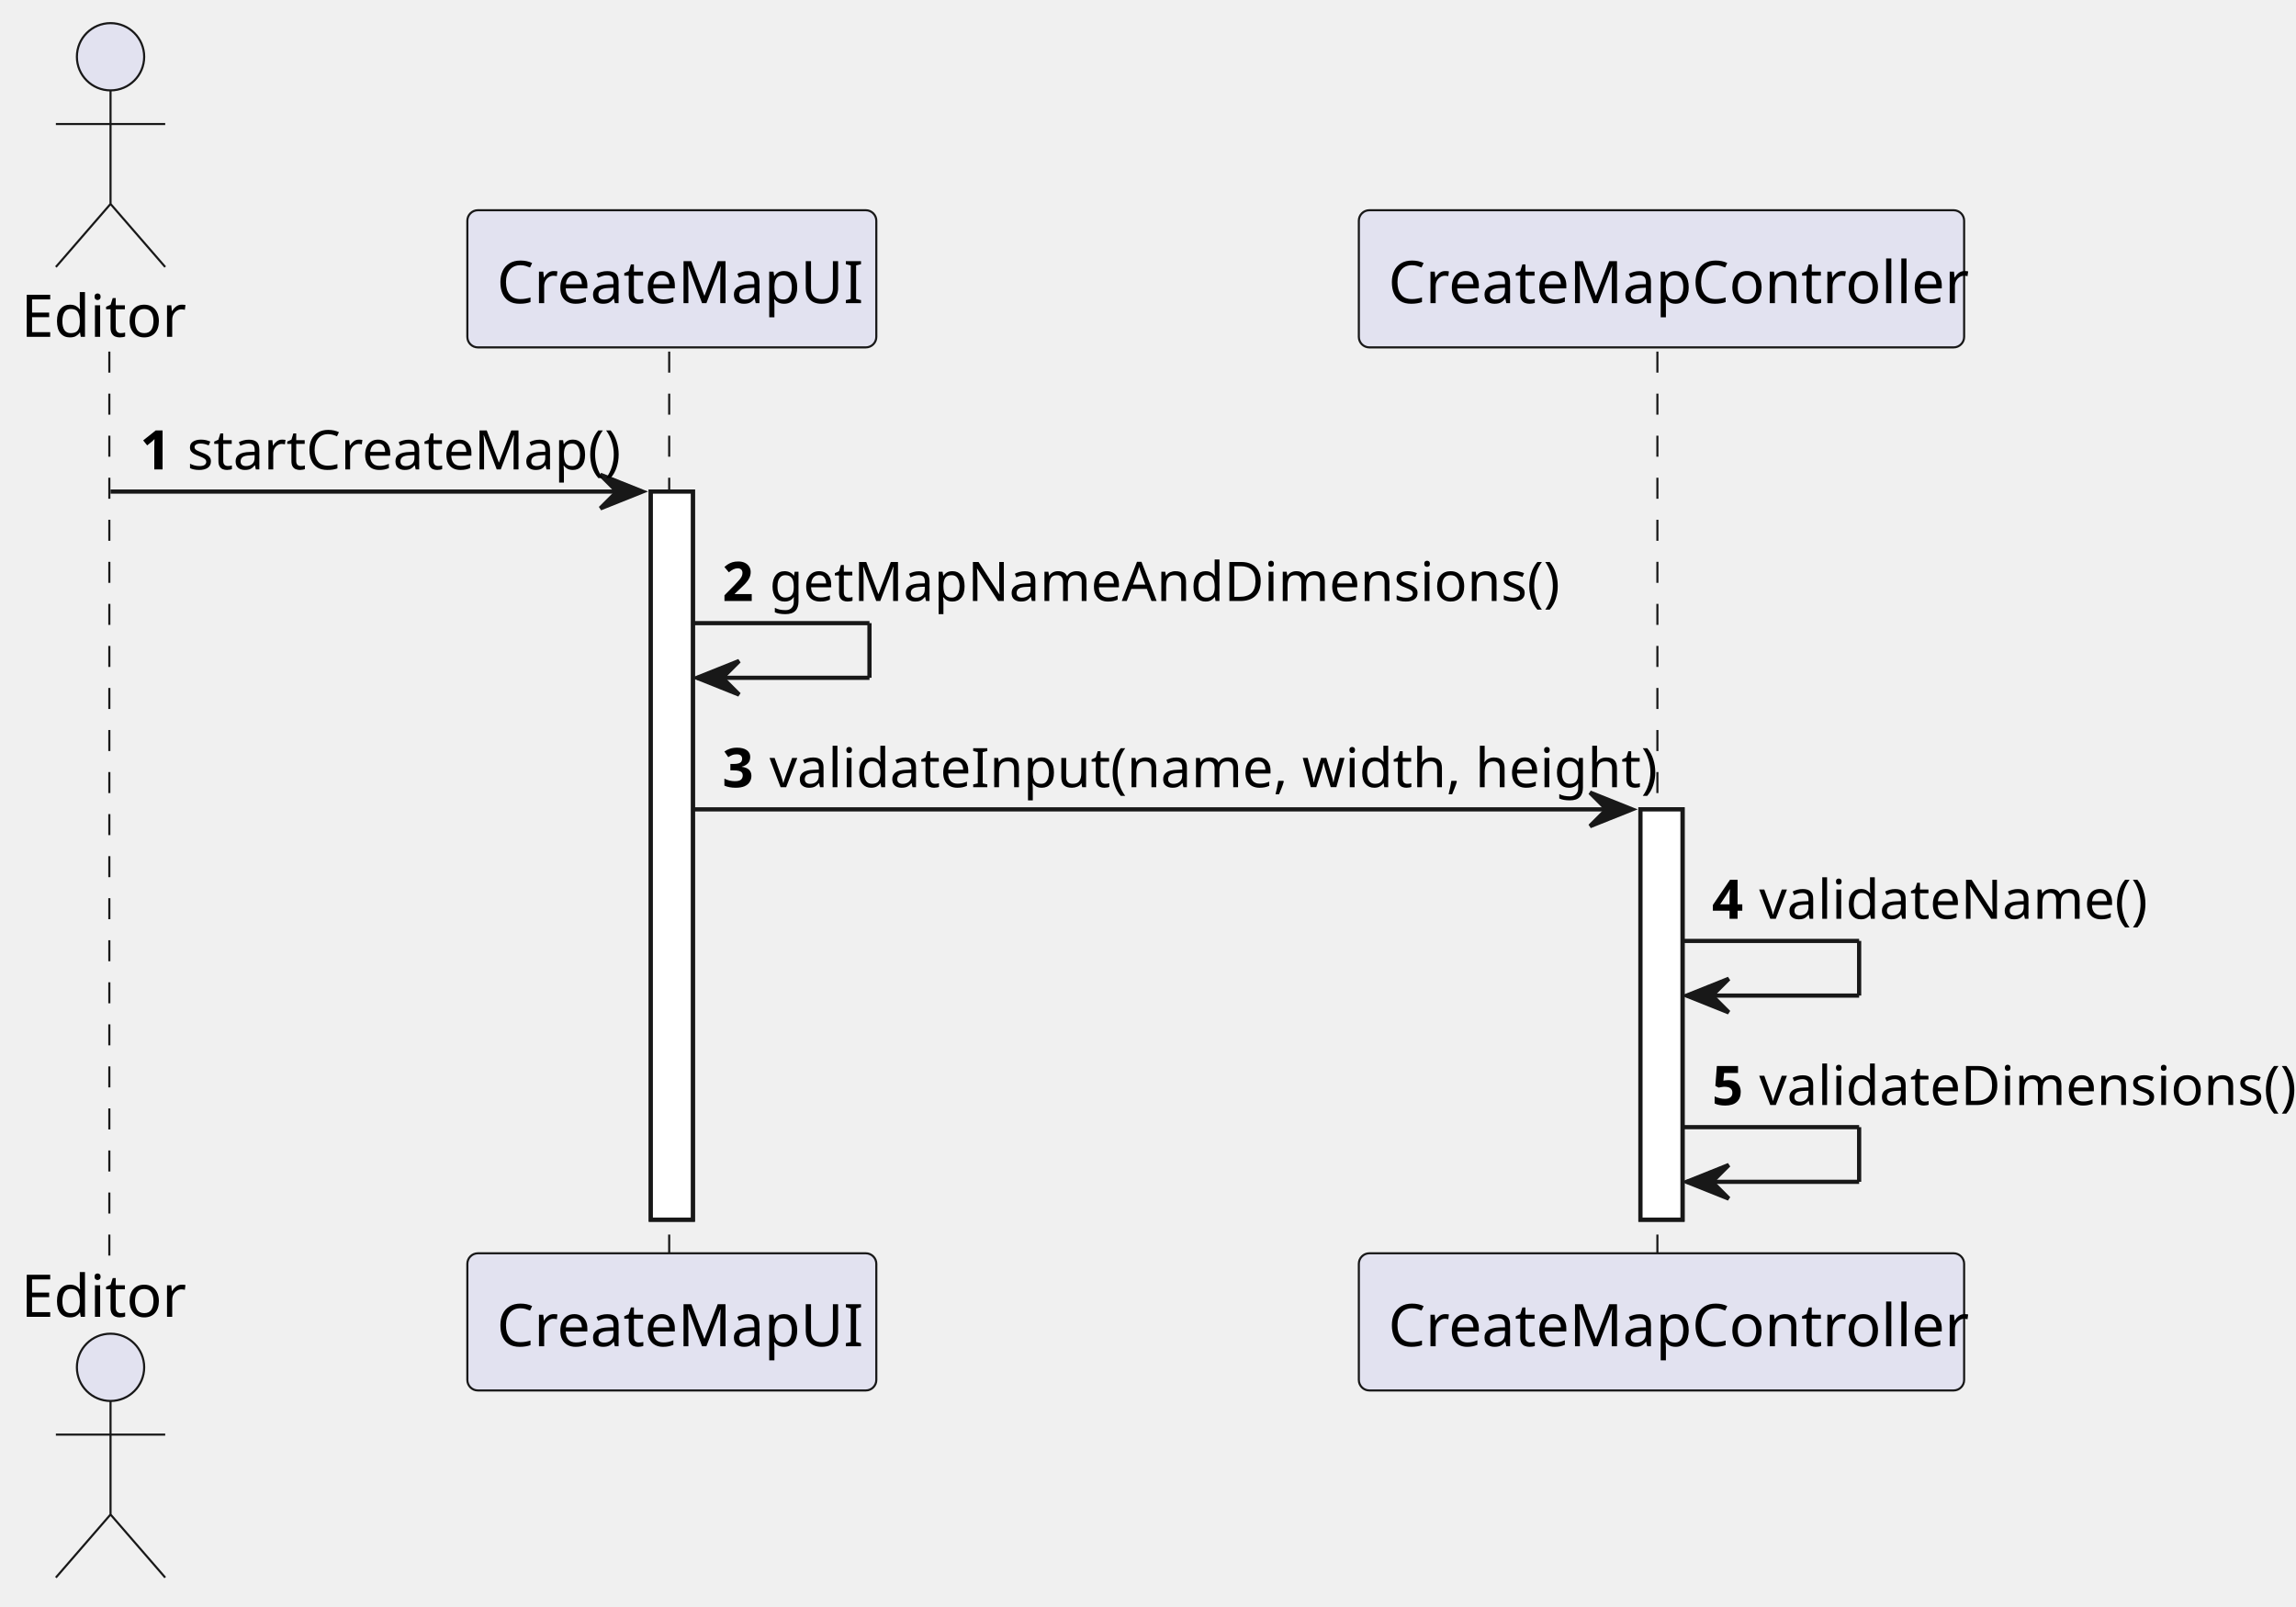
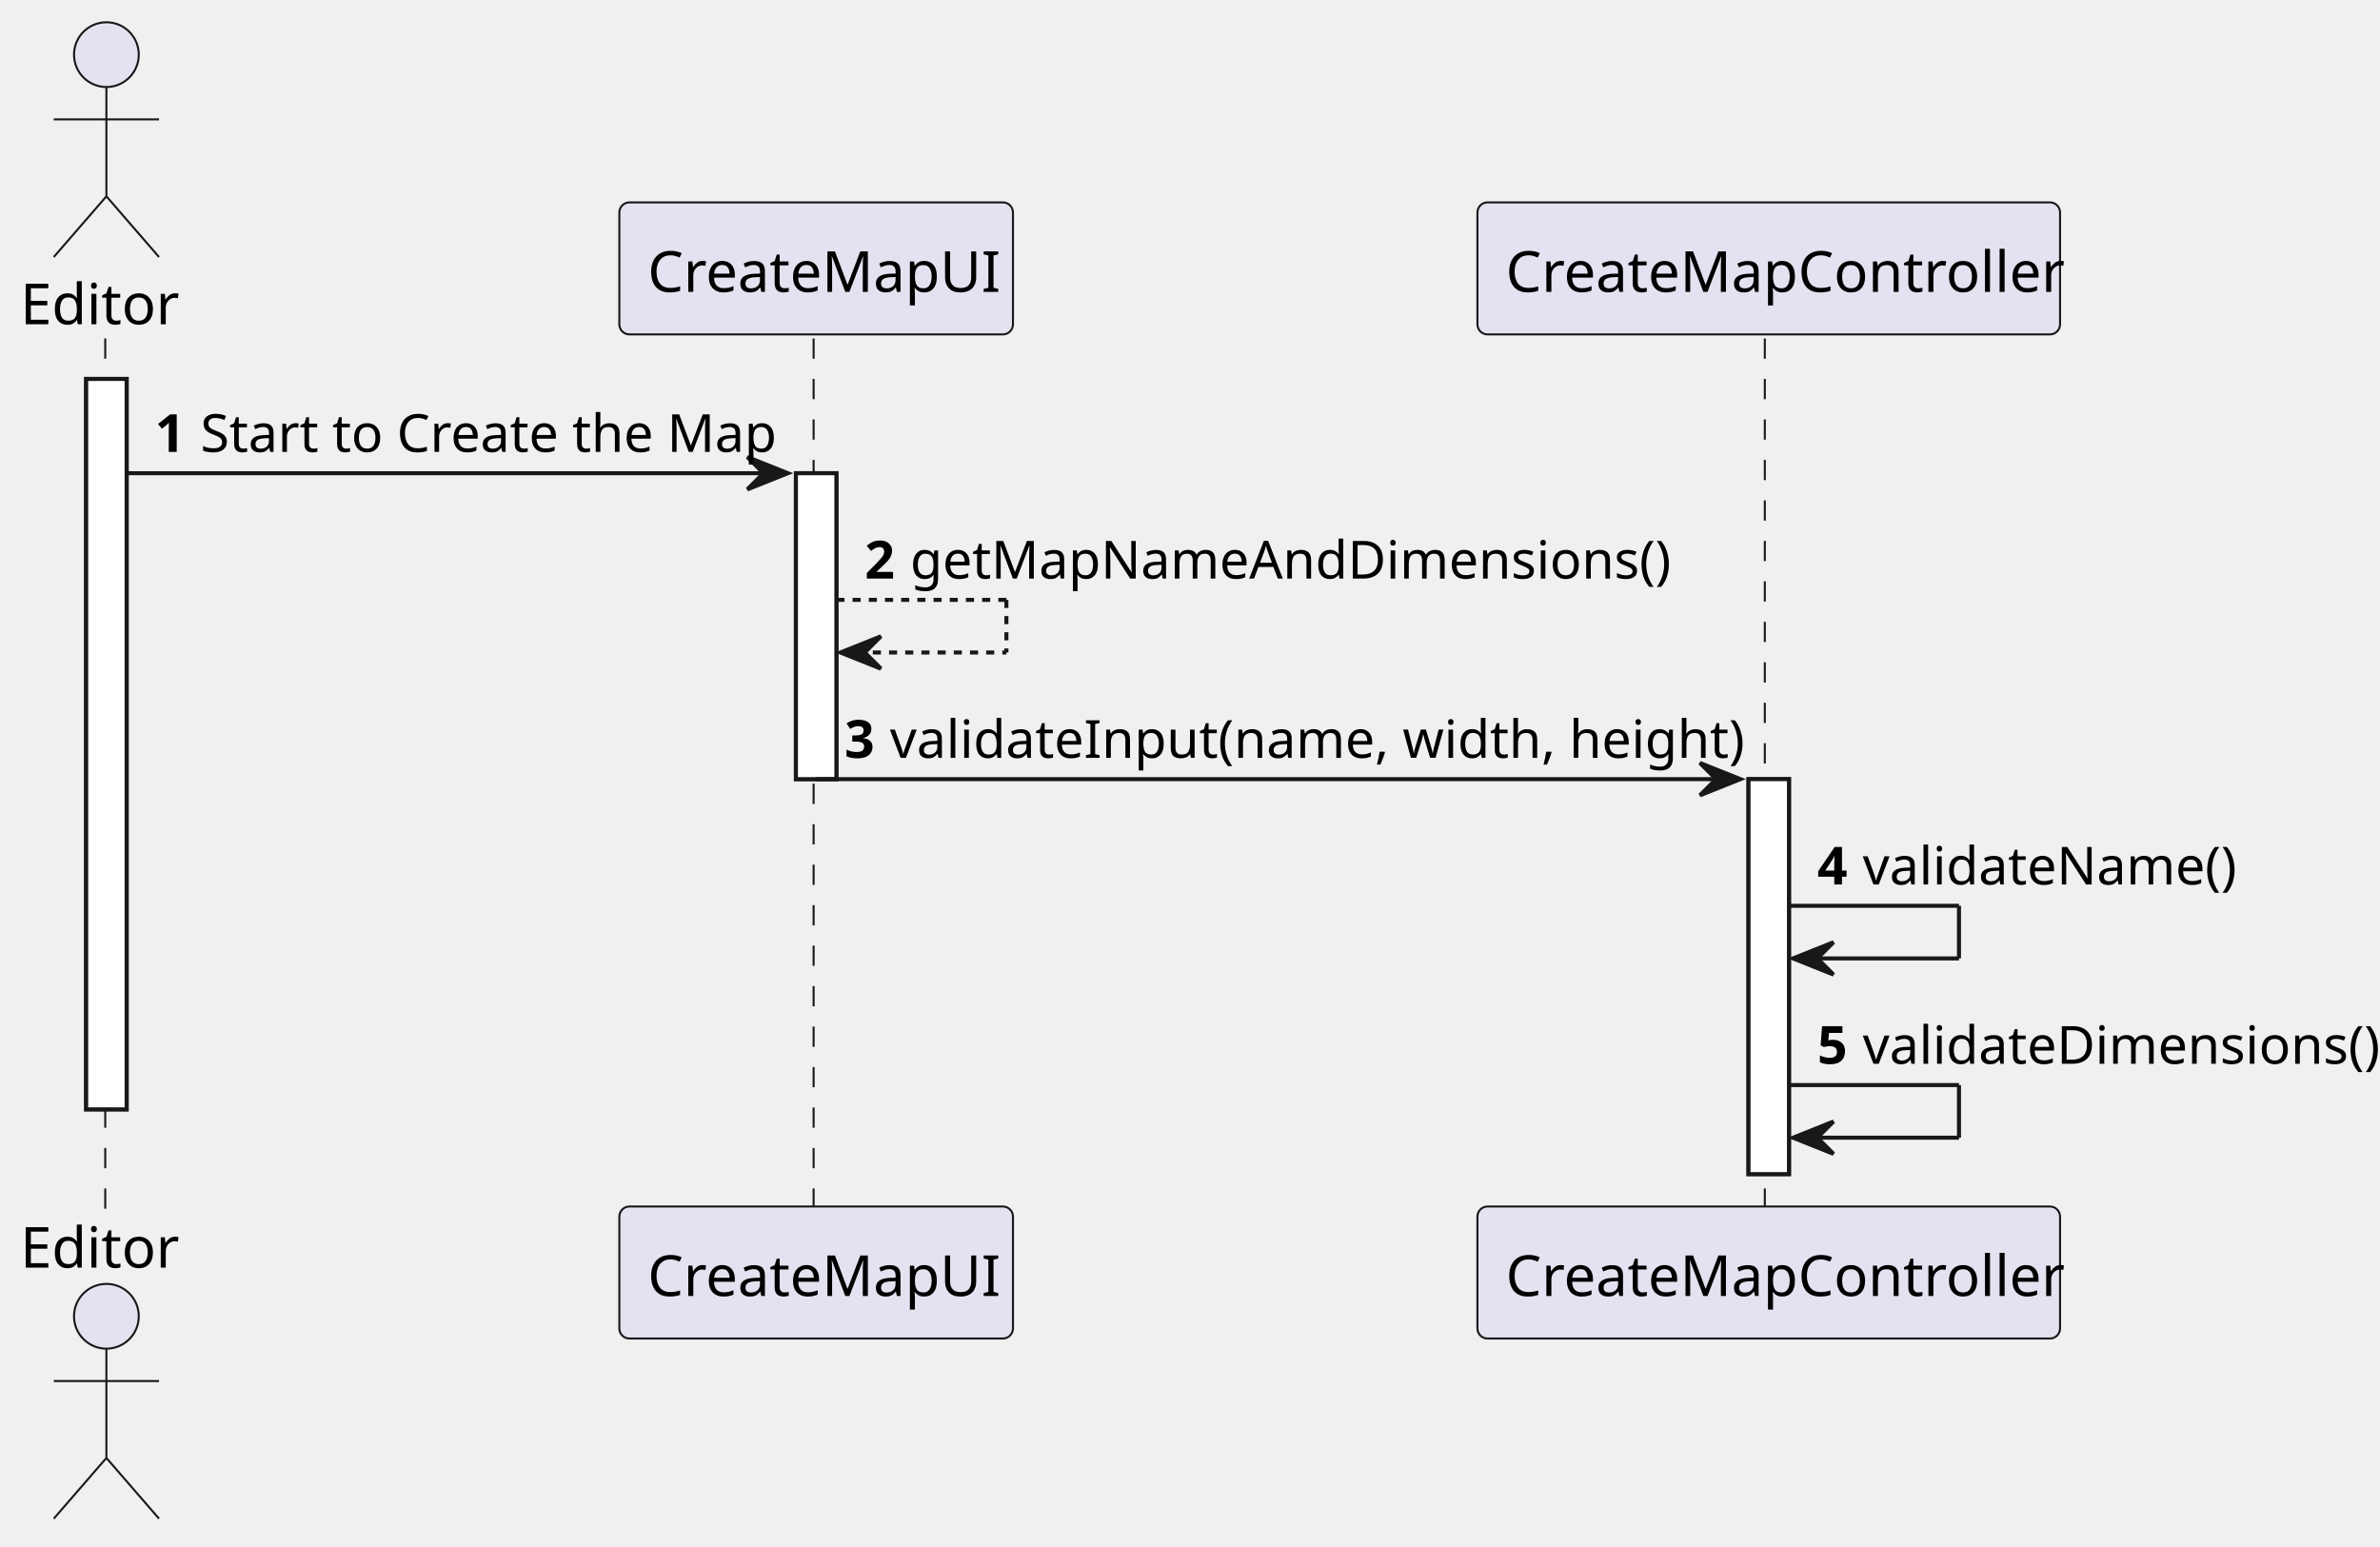
- <svg xmlns="http://www.w3.org/2000/svg" contentStyleType="text/css" height="382px" preserveAspectRatio="none" style="width:546px;height:382px;background:#FFFFFF;" version="1.1" viewBox="0 0 546 382" width="546px" zoomAndPan="magnify">
+ <svg xmlns="http://www.w3.org/2000/svg" contentStyleType="text/css" height="382px" preserveAspectRatio="none" style="width:588px;height:382px;background:#FFFFFF;" version="1.1" viewBox="0 0 588 382" width="588px" zoomAndPan="magnify">
  <defs />
  <g>
-     <rect fill="#FFFFFF" height="173.164" style="stroke:#181818;stroke-width:1.0;" width="10" x="154.765" y="116.912" />
-     <rect fill="#FFFFFF" height="97.582" style="stroke:#181818;stroke-width:1.0;" width="10" x="390.109" y="192.494" />
+     <rect fill="#FFFFFF" height="180.455" style="stroke:#181818;stroke-width:1.0;" width="10" x="21.286" y="93.621" />
+     <rect fill="#FFFFFF" height="75.582" style="stroke:#181818;stroke-width:1.0;" width="10" x="196.639" y="116.912" />
+     <rect fill="#FFFFFF" height="97.582" style="stroke:#181818;stroke-width:1.0;" width="10" x="431.983" y="192.494" />
    <line style="stroke:#181818;stroke-width:0.5;stroke-dasharray:5.0,5.0;" x1="26" x2="26" y1="83.621" y2="299.076" />
-     <line style="stroke:#181818;stroke-width:0.5;stroke-dasharray:5.0,5.0;" x1="159.138" x2="159.138" y1="83.621" y2="299.076" />
-     <line style="stroke:#181818;stroke-width:0.5;stroke-dasharray:5.0,5.0;" x1="394.137" x2="394.137" y1="83.621" y2="299.076" />
+     <line style="stroke:#181818;stroke-width:0.5;stroke-dasharray:5.0,5.0;" x1="201.011" x2="201.011" y1="83.621" y2="299.076" />
+     <line style="stroke:#181818;stroke-width:0.5;stroke-dasharray:5.0,5.0;" x1="436.011" x2="436.011" y1="83.621" y2="299.076" />
    <text fill="#000000" font-family="sans-serif" font-size="14" lengthAdjust="spacing" textLength="36.572" x="5" y="80.107">Editor</text>
    <ellipse cx="26.286" cy="13.5" fill="#E2E2F0" rx="8" ry="8" style="stroke:#181818;stroke-width:0.5;" />
    <path d="M26.286,21.5 L26.286,48.5 M13.286,29.5 L39.286,29.5 M26.286,48.5 L13.286,63.5 M26.286,48.5 L39.286,63.5 " fill="none" style="stroke:#181818;stroke-width:0.5;" />
    <text fill="#000000" font-family="sans-serif" font-size="14" lengthAdjust="spacing" textLength="36.572" x="5" y="313.184">Editor</text>
    <ellipse cx="26.286" cy="325.197" fill="#E2E2F0" rx="8" ry="8" style="stroke:#181818;stroke-width:0.5;" />
    <path d="M26.286,333.197 L26.286,360.197 M13.286,341.197 L39.286,341.197 M26.286,360.197 L13.286,375.197 M26.286,360.197 L39.286,375.197 " fill="none" style="stroke:#181818;stroke-width:0.5;" />
-     <rect fill="#E2E2F0" height="32.621" rx="2.5" ry="2.5" style="stroke:#181818;stroke-width:0.5;" width="97.255" x="111.138" y="50" />
-     <text fill="#000000" font-family="sans-serif" font-size="14" lengthAdjust="spacing" textLength="83.255" x="118.138" y="72.107">CreateMapUI</text>
-     <rect fill="#E2E2F0" height="32.621" rx="2.5" ry="2.5" style="stroke:#181818;stroke-width:0.5;" width="97.255" x="111.138" y="298.076" />
-     <text fill="#000000" font-family="sans-serif" font-size="14" lengthAdjust="spacing" textLength="83.255" x="118.138" y="320.184">CreateMapUI</text>
-     <rect fill="#E2E2F0" height="32.621" rx="2.5" ry="2.5" style="stroke:#181818;stroke-width:0.5;" width="143.944" x="323.137" y="50" />
-     <text fill="#000000" font-family="sans-serif" font-size="14" lengthAdjust="spacing" textLength="129.944" x="330.137" y="72.107">CreateMapController</text>
-     <rect fill="#E2E2F0" height="32.621" rx="2.5" ry="2.5" style="stroke:#181818;stroke-width:0.5;" width="143.944" x="323.137" y="298.076" />
-     <text fill="#000000" font-family="sans-serif" font-size="14" lengthAdjust="spacing" textLength="129.944" x="330.137" y="320.184">CreateMapController</text>
-     <rect fill="#FFFFFF" height="173.164" style="stroke:#181818;stroke-width:1.0;" width="10" x="154.765" y="116.912" />
-     <rect fill="#FFFFFF" height="97.582" style="stroke:#181818;stroke-width:1.0;" width="10" x="390.109" y="192.494" />
-     <polygon fill="#181818" points="142.765,112.912,152.765,116.912,142.765,120.912,146.765,116.912" style="stroke:#181818;stroke-width:1.0;" />
-     <line style="stroke:#181818;stroke-width:1.0;" x1="26.286" x2="148.765" y1="116.912" y2="116.912" />
-     <text fill="#000000" font-family="sans-serif" font-size="13" font-weight="bold" lengthAdjust="spacing" textLength="7.23" x="33.286" y="111.649">1</text>
-     <text fill="#000000" font-family="sans-serif" font-size="13" lengthAdjust="spacing" textLength="98.249" x="44.516" y="111.649">startCreateMap()</text>
-     <line style="stroke:#181818;stroke-width:1.0;" x1="164.765" x2="206.765" y1="148.203" y2="148.203" />
-     <line style="stroke:#181818;stroke-width:1.0;" x1="206.765" x2="206.765" y1="148.203" y2="161.203" />
-     <line style="stroke:#181818;stroke-width:1.0;" x1="165.765" x2="206.765" y1="161.203" y2="161.203" />
-     <polygon fill="#181818" points="175.765,157.203,165.765,161.203,175.765,165.203,171.765,161.203" style="stroke:#181818;stroke-width:1.0;" />
-     <text fill="#000000" font-family="sans-serif" font-size="13" font-weight="bold" lengthAdjust="spacing" textLength="7.23" x="171.765" y="142.94">2</text>
-     <text fill="#000000" font-family="sans-serif" font-size="13" lengthAdjust="spacing" textLength="177.741" x="182.995" y="142.94">getMapNameAndDimensions()</text>
-     <polygon fill="#181818" points="378.109,188.494,388.109,192.494,378.109,196.494,382.109,192.494" style="stroke:#181818;stroke-width:1.0;" />
-     <line style="stroke:#181818;stroke-width:1.0;" x1="164.765" x2="384.109" y1="192.494" y2="192.494" />
-     <text fill="#000000" font-family="sans-serif" font-size="13" font-weight="bold" lengthAdjust="spacing" textLength="7.23" x="171.765" y="187.231">3</text>
-     <text fill="#000000" font-family="sans-serif" font-size="13" lengthAdjust="spacing" textLength="195.114" x="182.995" y="187.231">validateInput(name, width, height)</text>
-     <line style="stroke:#181818;stroke-width:1.0;" x1="400.109" x2="442.109" y1="223.785" y2="223.785" />
-     <line style="stroke:#181818;stroke-width:1.0;" x1="442.109" x2="442.109" y1="223.785" y2="236.785" />
-     <line style="stroke:#181818;stroke-width:1.0;" x1="401.109" x2="442.109" y1="236.785" y2="236.785" />
-     <polygon fill="#181818" points="411.109,232.785,401.109,236.785,411.109,240.785,407.109,236.785" style="stroke:#181818;stroke-width:1.0;" />
-     <text fill="#000000" font-family="sans-serif" font-size="13" font-weight="bold" lengthAdjust="spacing" textLength="7.23" x="407.109" y="218.523">4</text>
-     <text fill="#000000" font-family="sans-serif" font-size="13" lengthAdjust="spacing" textLength="88.144" x="418.339" y="218.523">validateName()</text>
-     <line style="stroke:#181818;stroke-width:1.0;" x1="400.109" x2="442.109" y1="268.076" y2="268.076" />
-     <line style="stroke:#181818;stroke-width:1.0;" x1="442.109" x2="442.109" y1="268.076" y2="281.076" />
-     <line style="stroke:#181818;stroke-width:1.0;" x1="401.109" x2="442.109" y1="281.076" y2="281.076" />
-     <polygon fill="#181818" points="411.109,277.076,401.109,281.076,411.109,285.076,407.109,281.076" style="stroke:#181818;stroke-width:1.0;" />
-     <text fill="#000000" font-family="sans-serif" font-size="13" font-weight="bold" lengthAdjust="spacing" textLength="7.23" x="407.109" y="262.813">5</text>
-     <text fill="#000000" font-family="sans-serif" font-size="13" lengthAdjust="spacing" textLength="121.38" x="418.339" y="262.813">validateDimensions()</text>
+     <rect fill="#E2E2F0" height="32.621" rx="2.5" ry="2.5" style="stroke:#181818;stroke-width:0.5;" width="97.255" x="153.011" y="50" />
+     <text fill="#000000" font-family="sans-serif" font-size="14" lengthAdjust="spacing" textLength="83.255" x="160.011" y="72.107">CreateMapUI</text>
+     <rect fill="#E2E2F0" height="32.621" rx="2.5" ry="2.5" style="stroke:#181818;stroke-width:0.5;" width="97.255" x="153.011" y="298.076" />
+     <text fill="#000000" font-family="sans-serif" font-size="14" lengthAdjust="spacing" textLength="83.255" x="160.011" y="320.184">CreateMapUI</text>
+     <rect fill="#E2E2F0" height="32.621" rx="2.5" ry="2.5" style="stroke:#181818;stroke-width:0.5;" width="143.944" x="365.011" y="50" />
+     <text fill="#000000" font-family="sans-serif" font-size="14" lengthAdjust="spacing" textLength="129.944" x="372.011" y="72.107">CreateMapController</text>
+     <rect fill="#E2E2F0" height="32.621" rx="2.5" ry="2.5" style="stroke:#181818;stroke-width:0.5;" width="143.944" x="365.011" y="298.076" />
+     <text fill="#000000" font-family="sans-serif" font-size="14" lengthAdjust="spacing" textLength="129.944" x="372.011" y="320.184">CreateMapController</text>
+     <rect fill="#FFFFFF" height="180.455" style="stroke:#181818;stroke-width:1.0;" width="10" x="21.286" y="93.621" />
+     <rect fill="#FFFFFF" height="75.582" style="stroke:#181818;stroke-width:1.0;" width="10" x="196.639" y="116.912" />
+     <rect fill="#FFFFFF" height="97.582" style="stroke:#181818;stroke-width:1.0;" width="10" x="431.983" y="192.494" />
+     <polygon fill="#181818" points="184.639,112.912,194.639,116.912,184.639,120.912,188.639,116.912" style="stroke:#181818;stroke-width:1.0;" />
+     <line style="stroke:#181818;stroke-width:1.0;" x1="31.286" x2="190.639" y1="116.912" y2="116.912" />
+     <text fill="#000000" font-family="sans-serif" font-size="13" font-weight="bold" lengthAdjust="spacing" textLength="7.23" x="38.286" y="111.649">1</text>
+     <text fill="#000000" font-family="sans-serif" font-size="13" lengthAdjust="spacing" textLength="135.123" x="49.516" y="111.649">Start to Create the Map</text>
+     <line style="stroke:#181818;stroke-width:1.0;stroke-dasharray:2.0,2.0;" x1="206.639" x2="248.639" y1="148.203" y2="148.203" />
+     <line style="stroke:#181818;stroke-width:1.0;stroke-dasharray:2.0,2.0;" x1="248.639" x2="248.639" y1="148.203" y2="161.203" />
+     <line style="stroke:#181818;stroke-width:1.0;stroke-dasharray:2.0,2.0;" x1="207.639" x2="248.639" y1="161.203" y2="161.203" />
+     <polygon fill="#181818" points="217.639,157.203,207.639,161.203,217.639,165.203,213.639,161.203" style="stroke:#181818;stroke-width:1.0;" />
+     <text fill="#000000" font-family="sans-serif" font-size="13" font-weight="bold" lengthAdjust="spacing" textLength="7.23" x="213.639" y="142.94">2</text>
+     <text fill="#000000" font-family="sans-serif" font-size="13" lengthAdjust="spacing" textLength="177.741" x="224.869" y="142.94">getMapNameAndDimensions()</text>
+     <polygon fill="#181818" points="419.983,188.494,429.983,192.494,419.983,196.494,423.983,192.494" style="stroke:#181818;stroke-width:1.0;" />
+     <line style="stroke:#181818;stroke-width:1.0;" x1="201.639" x2="425.983" y1="192.494" y2="192.494" />
+     <text fill="#000000" font-family="sans-serif" font-size="13" font-weight="bold" lengthAdjust="spacing" textLength="7.23" x="208.639" y="187.231">3</text>
+     <text fill="#000000" font-family="sans-serif" font-size="13" lengthAdjust="spacing" textLength="195.114" x="219.869" y="187.231">validateInput(name, width, height)</text>
+     <line style="stroke:#181818;stroke-width:1.0;" x1="441.983" x2="483.983" y1="223.785" y2="223.785" />
+     <line style="stroke:#181818;stroke-width:1.0;" x1="483.983" x2="483.983" y1="223.785" y2="236.785" />
+     <line style="stroke:#181818;stroke-width:1.0;" x1="442.983" x2="483.983" y1="236.785" y2="236.785" />
+     <polygon fill="#181818" points="452.983,232.785,442.983,236.785,452.983,240.785,448.983,236.785" style="stroke:#181818;stroke-width:1.0;" />
+     <text fill="#000000" font-family="sans-serif" font-size="13" font-weight="bold" lengthAdjust="spacing" textLength="7.23" x="448.983" y="218.523">4</text>
+     <text fill="#000000" font-family="sans-serif" font-size="13" lengthAdjust="spacing" textLength="88.144" x="460.213" y="218.523">validateName()</text>
+     <line style="stroke:#181818;stroke-width:1.0;" x1="441.983" x2="483.983" y1="268.076" y2="268.076" />
+     <line style="stroke:#181818;stroke-width:1.0;" x1="483.983" x2="483.983" y1="268.076" y2="281.076" />
+     <line style="stroke:#181818;stroke-width:1.0;" x1="442.983" x2="483.983" y1="281.076" y2="281.076" />
+     <polygon fill="#181818" points="452.983,277.076,442.983,281.076,452.983,285.076,448.983,281.076" style="stroke:#181818;stroke-width:1.0;" />
+     <text fill="#000000" font-family="sans-serif" font-size="13" font-weight="bold" lengthAdjust="spacing" textLength="7.23" x="448.983" y="262.813">5</text>
+     <text fill="#000000" font-family="sans-serif" font-size="13" lengthAdjust="spacing" textLength="121.38" x="460.213" y="262.813">validateDimensions()</text>
  </g>
</svg>
